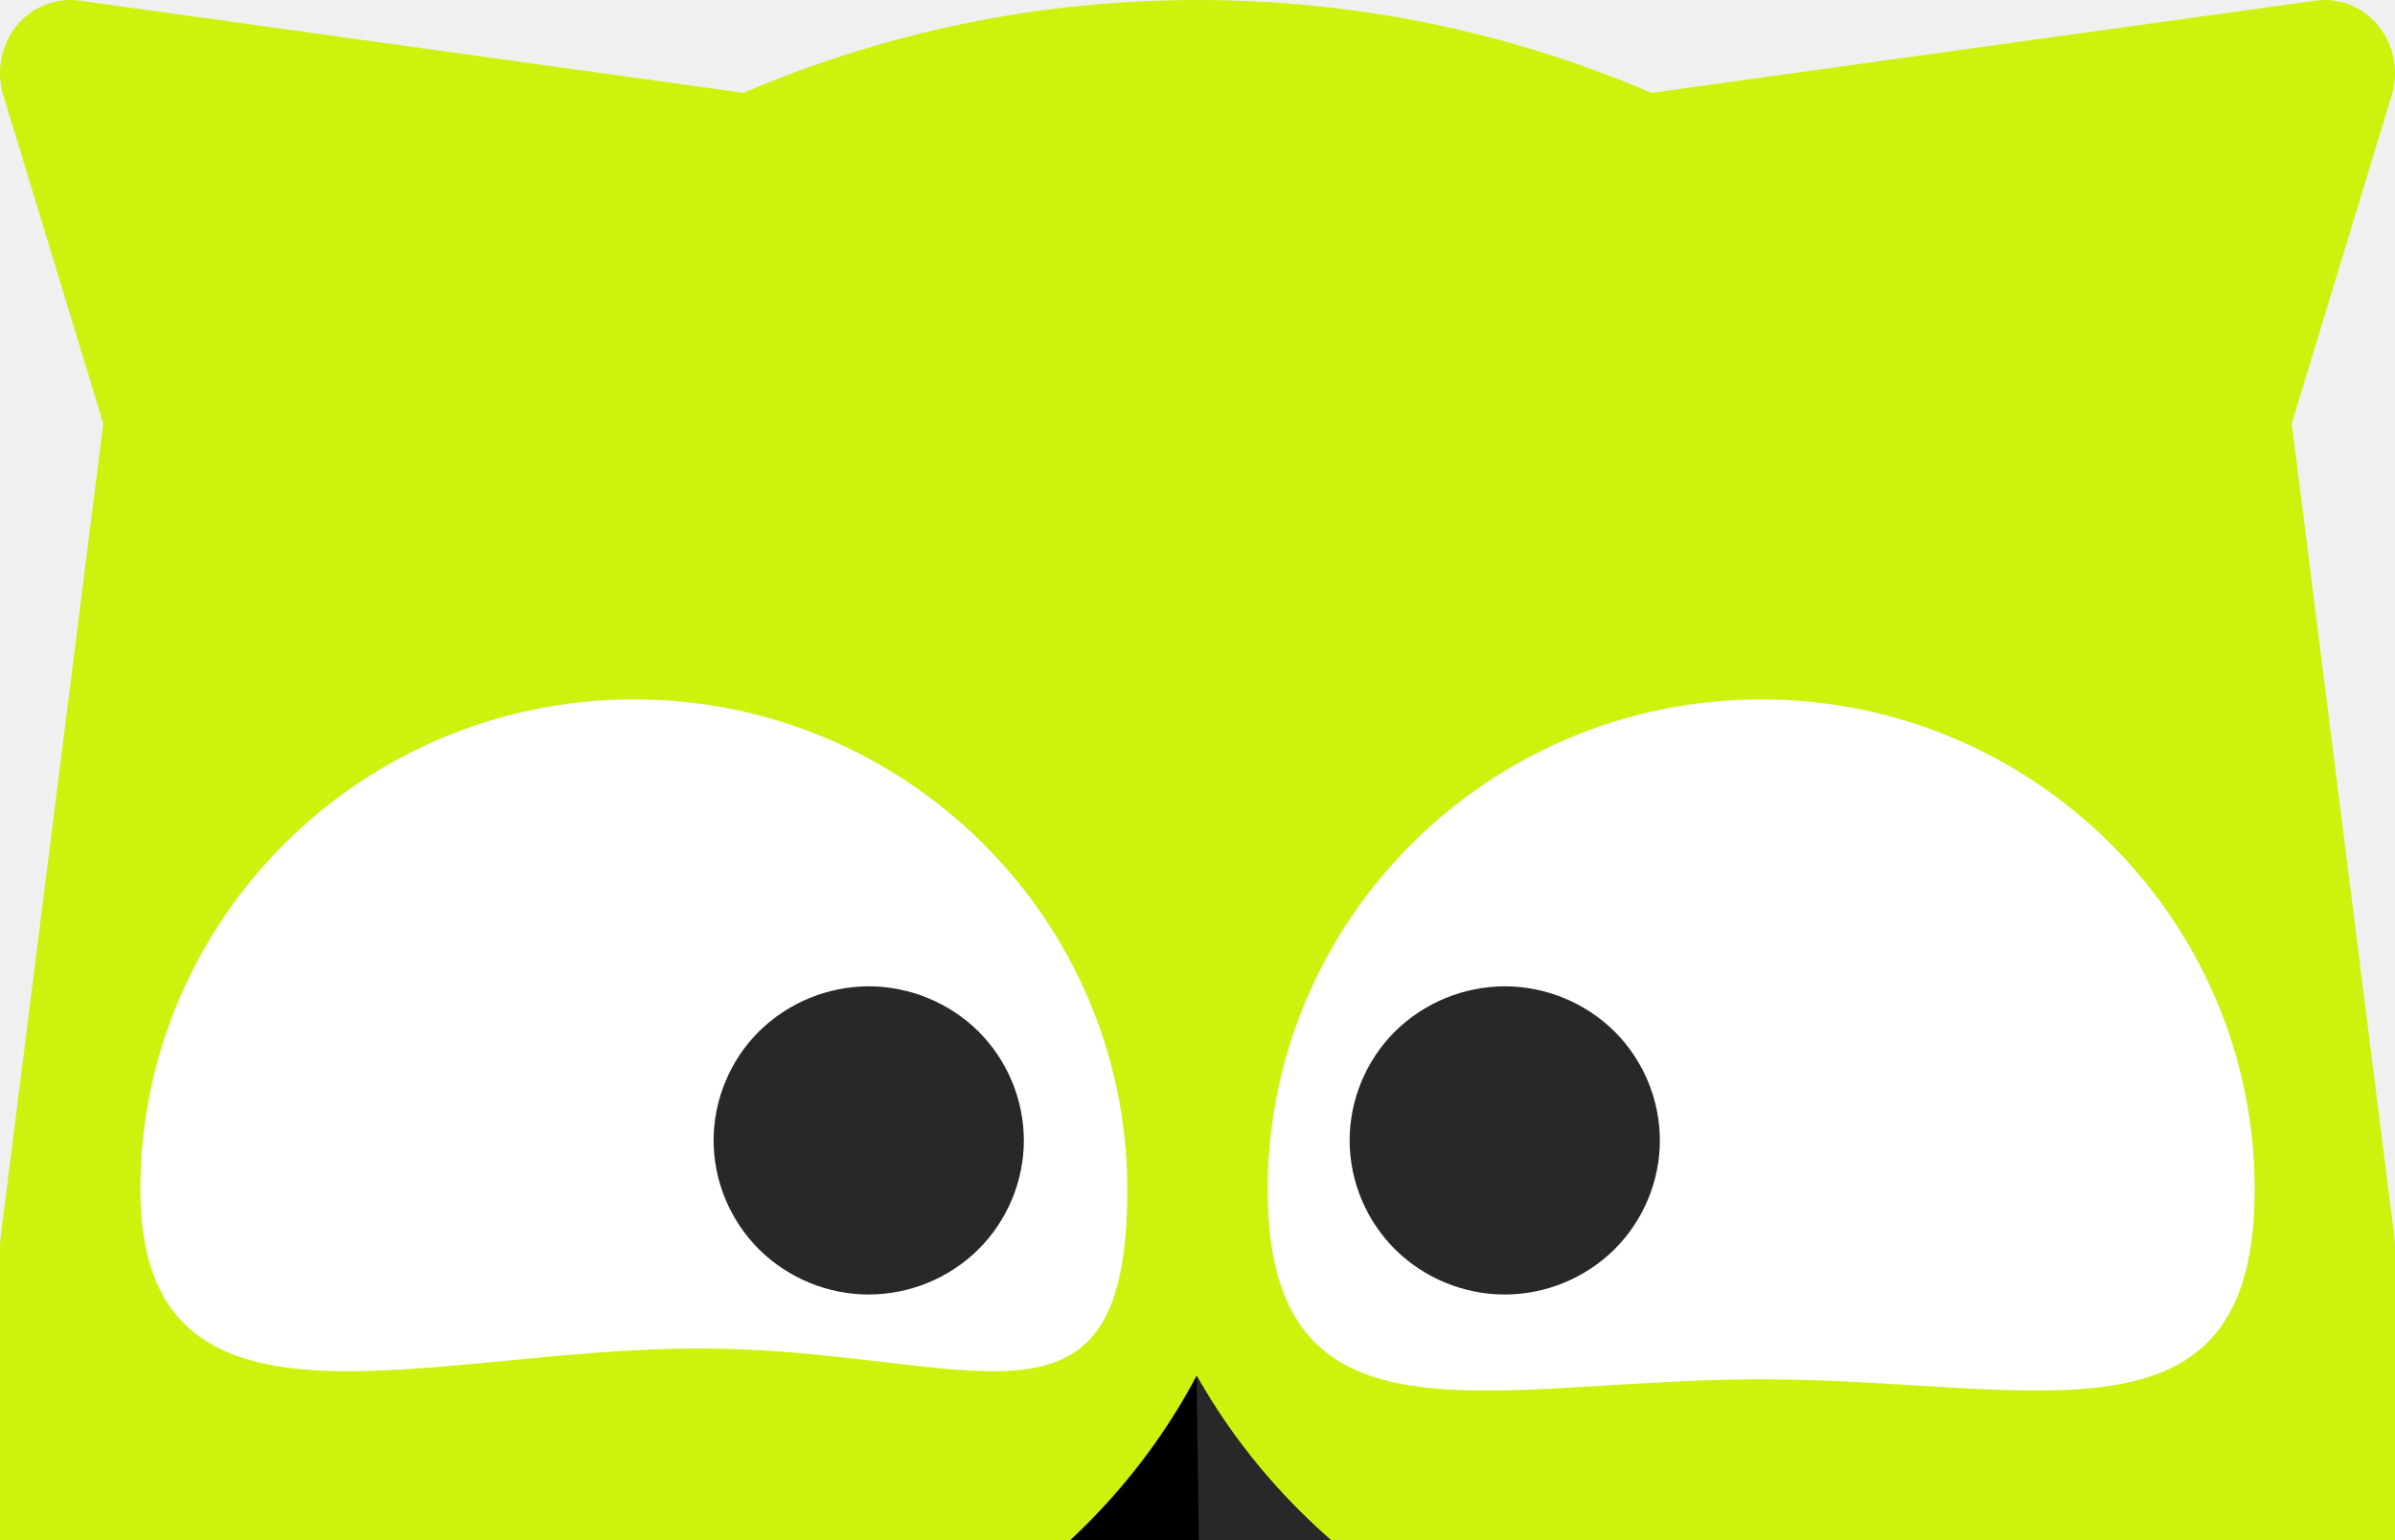
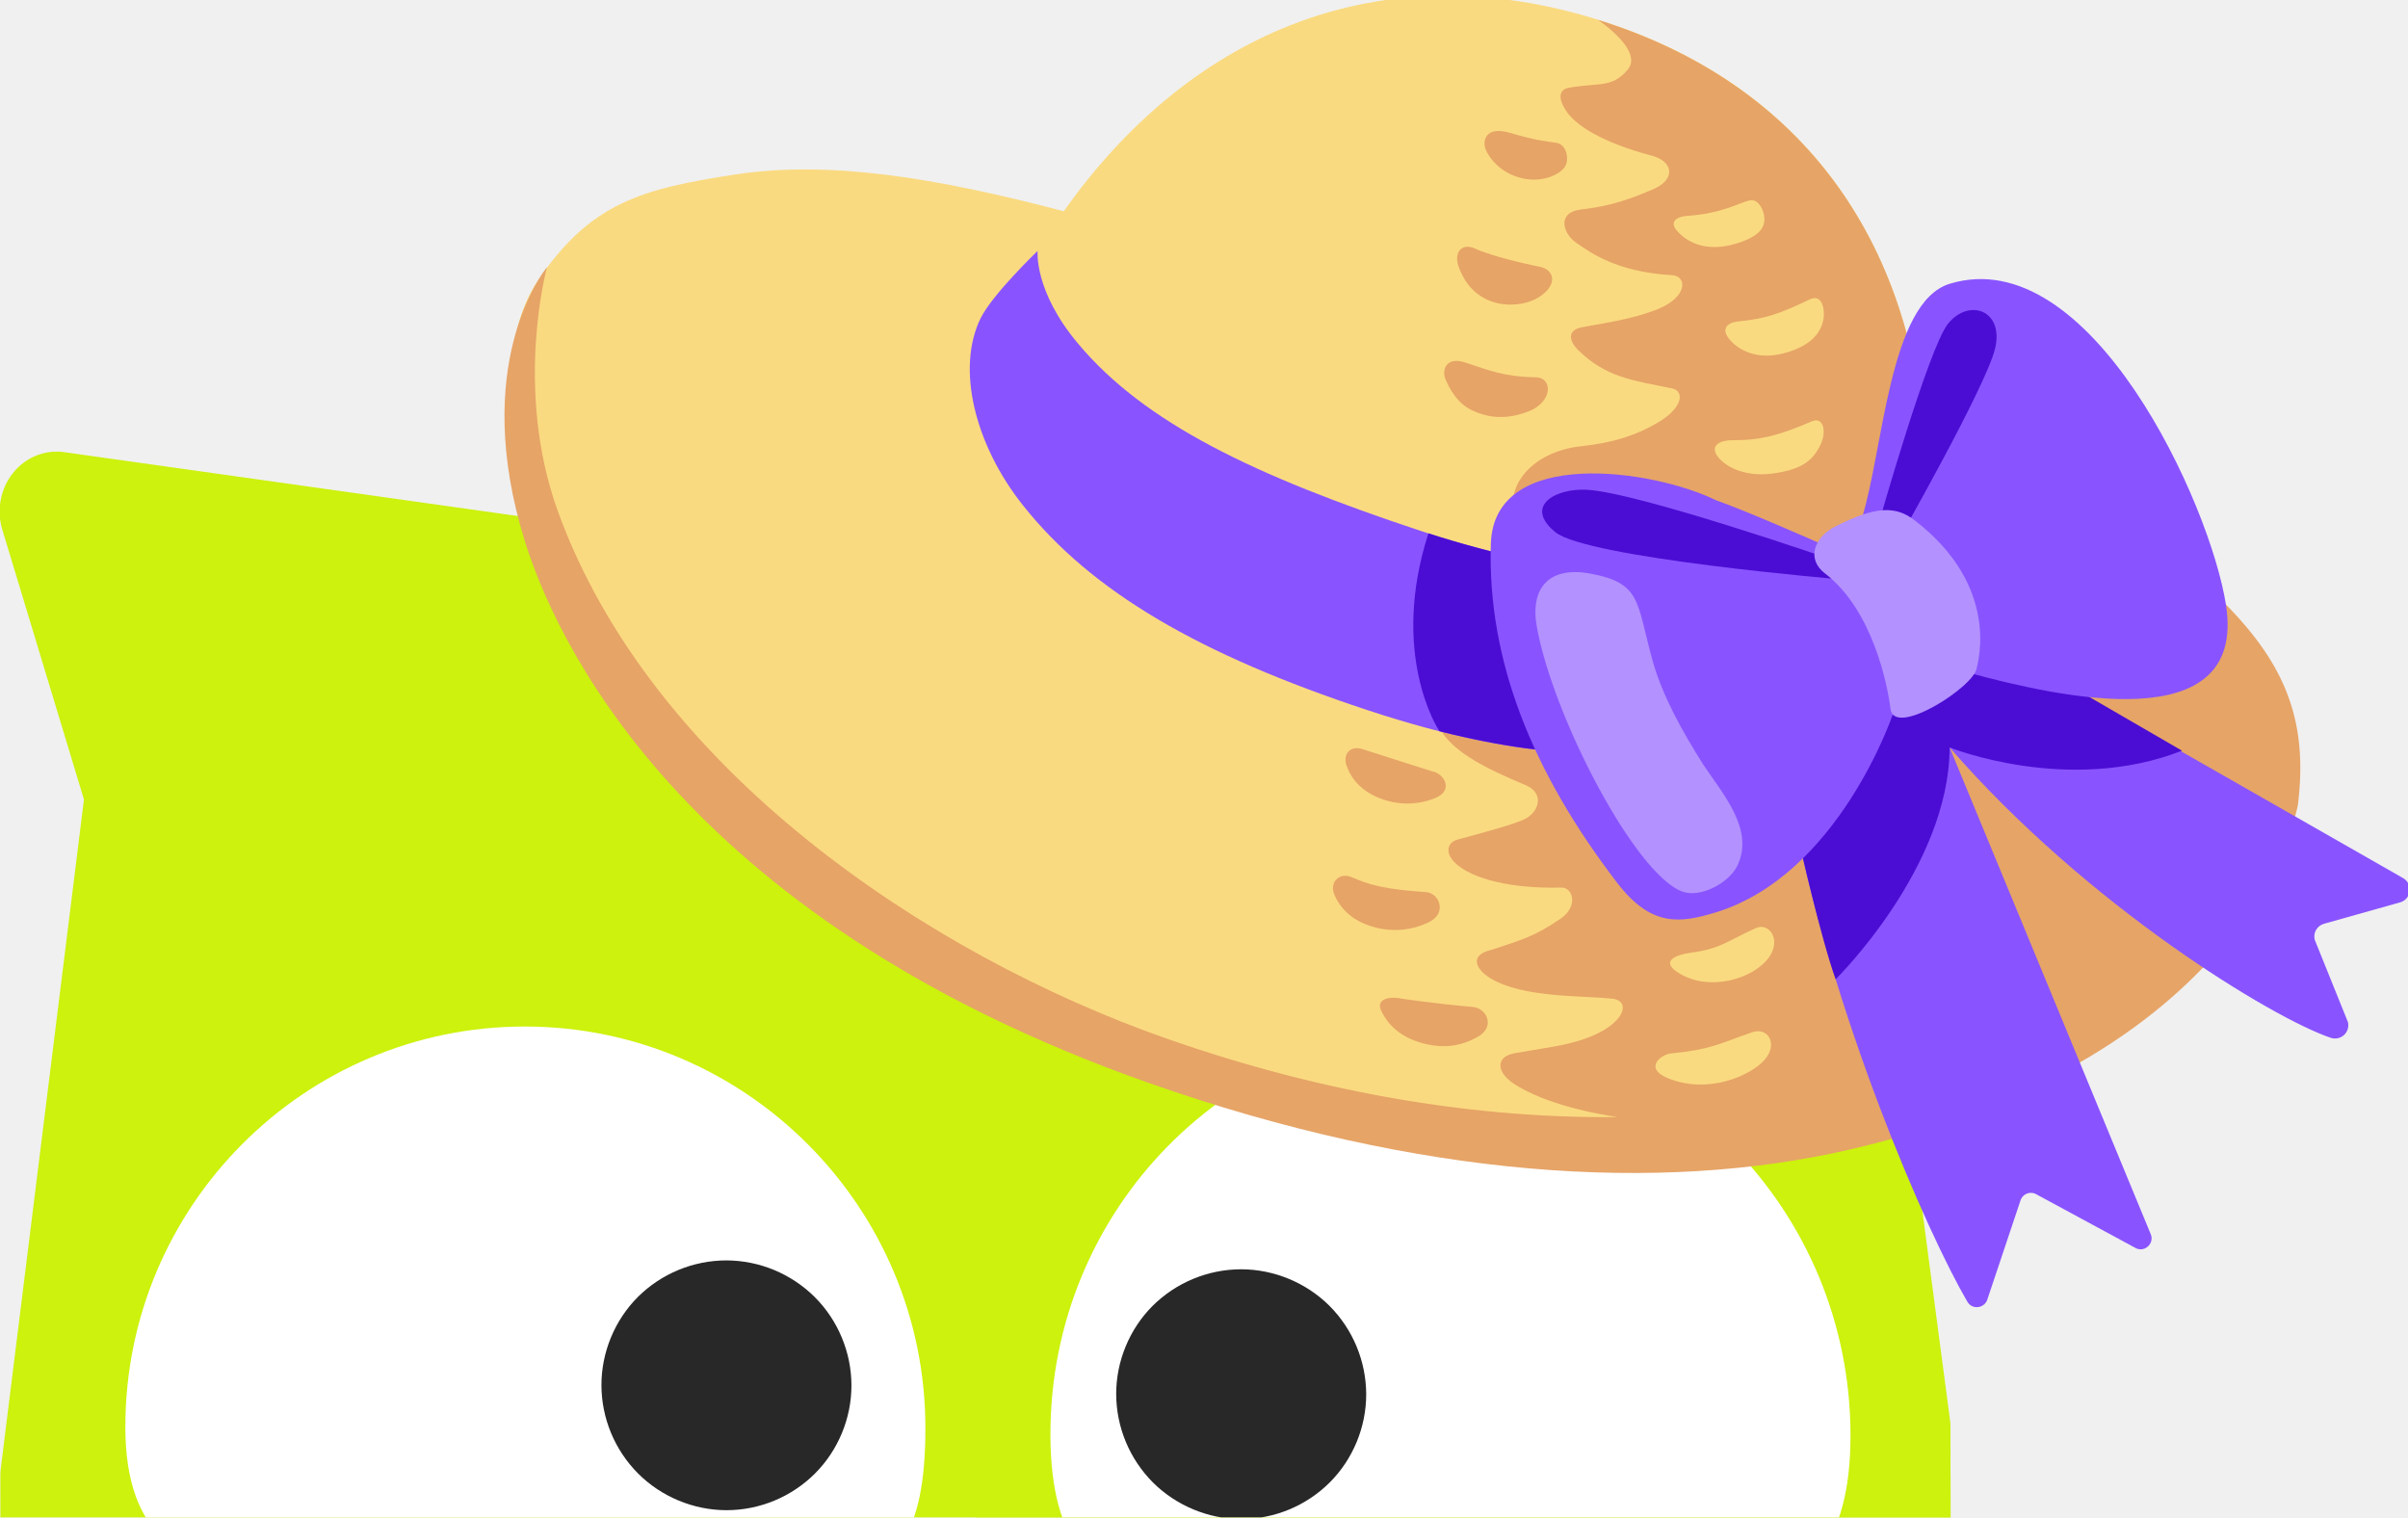
- <svg xmlns="http://www.w3.org/2000/svg" width="168" height="108" viewBox="0 0 168 108" fill="none">
-   <path d="M167.958 86.833L160.755 29.717L167.77 6.677C168.02 5.854 168.067 4.979 167.906 4.131C167.745 3.284 167.381 2.493 166.849 1.832C166.316 1.17 165.631 0.659 164.858 0.347C164.085 0.035 163.249 -0.069 162.427 0.045L115.848 6.515C105.734 2.191 95.027 0.001 84 0.001C72.972 0.001 62.265 2.191 52.151 6.515L5.572 0.046C4.751 -0.069 3.914 0.035 3.142 0.347C2.369 0.66 1.684 1.17 1.151 1.832C0.619 2.494 0.255 3.284 0.094 4.131C-0.067 4.979 -0.02 5.854 0.23 6.677L7.245 29.717L0.042 86.833C0.014 87.054 3.44064e-05 87.277 0 87.5L0 169.873C0 172.704 2.204 175 4.922 175H163.078C165.796 175 168 172.704 168 169.873V87.5C168 87.277 167.986 87.054 167.958 86.833Z" fill="#CCF20D" />
-   <path d="M44.461 49.073C25.373 49.073 9.844 64.505 9.844 83.473C9.844 102.442 29.88 94.618 48.968 94.618C68.056 94.618 79.078 102.442 79.078 83.473C79.078 64.505 63.549 49.073 44.461 49.073Z" fill="white" />
-   <path d="M123.539 49.073C104.45 49.073 88.921 64.505 88.921 83.473C88.921 102.441 104.45 96.781 123.539 96.781C142.626 96.781 158.156 102.441 158.156 83.473C158.156 64.505 142.626 49.073 123.539 49.073Z" fill="white" />
-   <path d="M105.553 90.833C102.688 90.833 99.887 89.68 97.856 87.662C95.823 85.631 94.679 82.885 94.671 80.02C94.671 77.172 95.832 74.382 97.856 72.372C99.903 70.353 102.669 69.215 105.553 69.206C108.418 69.206 111.219 70.36 113.249 72.372C115.283 74.405 116.427 77.153 116.435 80.02C116.435 82.867 115.273 85.651 113.249 87.662C111.205 89.685 108.439 90.825 105.553 90.833Z" fill="#282828" />
-   <path d="M60.938 90.833C58.072 90.833 55.271 89.68 53.241 87.662C51.208 85.631 50.064 82.885 50.056 80.02C50.056 77.172 51.217 74.382 53.241 72.372C55.288 70.353 58.053 69.215 60.938 69.206C63.803 69.206 66.604 70.36 68.634 72.372C70.668 74.405 71.812 77.153 71.82 80.02C71.82 82.867 70.658 85.651 68.634 87.662C66.589 89.685 63.824 90.825 60.938 90.833Z" fill="#282828" />
-   <path d="M103.208 119.694C101.698 118.848 100.236 117.911 98.827 116.888C92.717 112.454 87.692 106.473 84.27 99.484C80.848 106.474 75.824 112.454 69.713 116.888C68.305 117.911 66.843 118.847 65.333 119.694C63.769 120.572 62.59 116.65 60.938 117.326L81.728 141.741C82.19 142.229 82.739 142.615 83.343 142.879C83.947 143.143 84.595 143.279 85.249 143.279C85.903 143.279 86.55 143.143 87.154 142.879C87.758 142.615 88.308 142.229 88.77 141.741L107.185 117.326C105.534 116.65 104.772 120.572 103.208 119.694Z" fill="#FF94C1" />
-   <path d="M103.521 114.806C101.97 114.049 100.465 113.21 99.015 112.291C92.722 108.305 87.518 102.89 83.938 96.532C80.531 102.974 75.475 108.513 69.292 112.648C67.867 113.601 66.385 114.477 64.855 115.271C63.269 116.094 61.633 116.828 59.955 117.467L80.886 136.756C81.365 137.197 81.93 137.544 82.55 137.778C83.17 138.012 83.833 138.129 84.5 138.121C85.168 138.113 85.827 137.98 86.441 137.732C87.054 137.483 87.61 137.122 88.076 136.67L108.479 116.884C106.785 116.285 105.129 115.591 103.521 114.806Z" fill="black" />
-   <path d="M103.521 114.806C101.97 114.049 100.465 113.21 99.015 112.291C92.722 108.305 87.518 102.89 83.938 96.532L84.5 138.121C85.849 138.105 87.135 137.583 88.076 136.67L108.479 116.884C106.785 116.285 105.129 115.591 103.521 114.806Z" fill="#282828" />
+ <svg xmlns="http://www.w3.org/2000/svg" width="219" height="138" viewBox="0 0 219 138" fill="none">
+   <g clip-path="url(#clip0_1161_571)">
+     <path d="M177.35 133.64L169.7 72.833L177.086 48.312C177.35 47.436 177.399 46.504 177.228 45.602C177.058 44.7 176.673 43.858 176.11 43.154C175.547 42.449 174.824 41.904 174.008 41.571C173.191 41.238 172.309 41.127 171.441 41.248L122.272 48.097C111.59 43.487 100.285 41.146 88.644 41.138C77.001 41.129 65.699 43.452 55.025 48.047L5.846 41.123C4.978 41 4.096 41.11 3.28 41.442C2.464 41.774 1.742 42.317 1.18 43.021C0.618 43.724 0.235 44.566 0.065 45.468C-0.104 46.369 -0.054 47.301 0.212 48.178L7.636 72.71L0.078 133.506C0.048 133.741 0.034 133.979 0.034 134.216L0.101 221.905C0.103 224.919 2.431 227.364 5.301 227.366L172.27 227.493C175.139 227.495 177.464 225.054 177.462 222.039L177.395 134.351C177.395 134.114 177.38 133.876 177.35 133.64Z" fill="#CCF20D" />
+     <path d="M177.346 129.131L169.698 71.29L177.086 47.965C177.35 47.132 177.399 46.245 177.228 45.388C177.057 44.53 176.673 43.729 176.11 43.058C175.547 42.388 174.824 41.87 174.008 41.553C173.191 41.236 172.308 41.13 171.441 41.246L122.271 47.759C111.59 43.373 100.285 41.146 88.644 41.138L88.778 218.342L172.263 218.406C175.132 218.408 177.457 216.085 177.455 213.218L177.391 129.807C177.391 129.581 177.376 129.355 177.346 129.131Z" fill="#CCF20D" />
+     <path d="M47.754 93.359C27.693 93.344 11.384 109.692 11.4 129.802C11.415 149.912 32.466 141.633 52.527 141.648C72.588 141.664 84.178 149.967 84.163 129.857C84.148 109.747 67.815 93.374 47.754 93.359Z" fill="white" />
+     <path d="M131.887 93.423C111.826 93.407 95.517 110.021 95.533 130.458C95.549 150.895 111.865 144.808 131.926 144.824C151.987 144.839 168.312 150.95 168.297 130.513C168.281 110.077 151.948 93.438 131.887 93.423Z" fill="white" />
+     <path d="M66.076 137.348C63.082 137.346 60.148 136.132 58.031 134.01C55.906 131.875 54.708 128.989 54.698 125.98C54.696 122.989 55.906 120.059 58.019 117.948C60.156 115.828 63.044 114.635 66.058 114.629C69.07 114.64 71.958 115.837 74.095 117.961C76.219 120.074 77.434 123.006 77.436 125.997C77.439 128.988 76.228 131.911 74.108 134.023C71.976 136.147 69.089 137.343 66.076 137.348Z" fill="#282828" />
+     <path d="M112.892 138.155C109.898 138.153 106.97 136.939 104.847 134.818C102.722 132.682 101.524 129.797 101.514 126.787C101.511 123.796 102.722 120.866 104.835 118.756C106.973 116.636 109.861 115.444 112.874 115.437C115.868 115.439 118.795 116.654 120.918 118.768C123.044 120.906 124.242 123.793 124.252 126.805C124.255 129.796 123.043 132.719 120.93 134.83C118.795 136.954 115.907 138.149 112.892 138.155Z" fill="#282828" />
+     <path d="M109.646 168.899C108.087 168.019 106.576 167.046 105.121 165.984C98.809 161.379 93.616 155.17 90.077 147.916C86.549 155.165 81.367 161.366 75.061 165.961C73.607 167.021 72.098 167.992 70.54 168.869C68.926 169.779 67.705 165.708 66 166.409L87.485 191.756C87.963 192.262 88.53 192.663 89.154 192.938C89.778 193.212 90.447 193.353 91.122 193.354C91.797 193.354 92.466 193.214 93.089 192.941C93.713 192.667 94.279 192.267 94.756 191.761L113.751 166.445C112.045 165.742 111.262 169.811 109.646 168.899Z" fill="#FF94C1" />
+     <path d="M110.167 163.122C108.527 162.317 106.937 161.423 105.403 160.446C98.751 156.207 93.248 150.45 89.46 143.692C85.865 150.534 80.527 156.413 73.997 160.802C72.492 161.813 70.927 162.743 69.311 163.585C67.635 164.458 65.907 165.236 64.135 165.914L86.268 186.423C86.773 186.892 87.371 187.261 88.026 187.51C88.682 187.76 89.382 187.884 90.088 187.876C90.793 187.868 91.49 187.728 92.138 187.464C92.786 187.2 93.373 186.817 93.865 186.337L115.408 165.333C113.617 164.696 111.867 163.957 110.167 163.122Z" fill="black" />
+     <path d="M110.167 163.122C108.527 162.317 106.937 161.423 105.403 160.446C98.751 156.207 93.248 150.45 89.46 143.692L90.088 187.876C91.512 187.86 92.871 187.306 93.865 186.337L115.408 165.333C113.617 164.696 111.867 163.957 110.167 163.122Z" fill="#282828" />
+     <path d="M175.156 42.955C174.722 23.599 165.038 7.666 144.75 1.614C124.627 -4.387 107.807 3.571 96.746 19.211C85.029 16.127 75.374 14.58 66.908 15.862C58.267 17.18 53.766 18.468 49.004 25.379C39.943 38.521 54.484 76.976 104.98 94.704C157.001 112.976 198.912 95.72 207.51 73.934C213.166 59.612 198.836 51.097 175.156 42.955Z" fill="#FADA80" />
+     <path d="M175.156 42.955C174.736 23.805 165.219 8.006 145.351 1.814C147.07 3.043 149.16 4.992 148.032 6.337C146.633 8.003 145.496 7.507 142.719 7.972C141.731 8.144 141.666 8.995 142.529 10.216C143.347 11.348 145.511 12.906 150.219 14.158C152.201 14.678 152.389 16.3 150.437 17.171C147.403 18.511 145.673 18.82 143.679 19.07C141.633 19.345 142.086 21.235 143.399 22.114C144.62 22.955 147.04 24.74 152.042 25.025C153.487 25.109 153.483 27.022 150.763 28.117C148.251 29.129 145.146 29.493 143.776 29.784C142.409 30.089 142.834 31.147 143.484 31.797C146.037 34.309 148.358 34.565 152.085 35.331C153.151 35.548 153.156 37.026 150.78 38.429C148.93 39.53 146.783 40.272 143.82 40.579C139.102 41.074 135.675 44.825 138.714 49.318L135.28 63.274C134.532 64.905 130.255 64.599 130.693 65.725C131.661 68.223 135.045 69.854 138.749 71.407C140.448 72.124 140.004 73.735 138.8 74.426C137.961 74.917 134.517 75.824 132.54 76.364C131.69 76.592 131.392 77.476 132.231 78.367C133.38 79.613 136.615 80.856 142.023 80.724C143.04 80.699 143.573 82.434 141.936 83.547C139.573 85.156 138.497 85.444 135.662 86.382C133.584 86.844 134.187 88.16 135.604 89.003C138.533 90.741 143.701 90.532 146.603 90.823C148.477 91.016 147.717 93.278 144.005 94.518C142.248 95.111 140.604 95.291 137.762 95.783C135.965 96.105 136.064 97.564 137.81 98.648C139.64 99.799 142.711 100.922 147.105 101.595C134.484 101.723 120.642 99.558 106.062 94.444C84.393 86.829 59.23 69.984 50.727 46.47C46.707 35.336 49.75 24.293 49.75 24.293C49.224 24.944 42.817 33.347 47.712 49.147C50.217 57.224 61.139 83.277 104.608 98.535C129.11 107.139 150.964 108.546 168.248 104.542C205.077 96.007 208.987 73.203 208.987 73.203C209.918 65.7 207.922 60.549 202.456 54.998C197.035 49.536 185.226 46.414 175.156 42.955Z" fill="#E6A467" />
+     <path d="M133.981 37.365C132.502 36.702 131.835 35.344 131.47 34.51C131.105 33.677 131.488 32.385 133.274 32.972C135.388 33.661 136.713 34.258 139.68 34.313C141.254 34.343 141.231 36.581 138.98 37.428C137.587 37.947 135.94 38.253 133.981 37.365ZM125.564 72.626C123.851 71.982 122.915 70.888 122.466 69.639C122.101 68.596 122.785 67.759 123.941 68.139C126.489 68.963 130.259 70.154 130.259 70.154C131.363 70.349 132.238 71.902 130.514 72.587C129.064 73.174 127.31 73.292 125.564 72.626ZM124.77 84.261C122.949 83.709 121.889 82.625 121.351 81.352C120.897 80.286 121.77 79.271 122.953 79.785C124.583 80.502 125.975 80.876 129.711 81.138C130.891 81.22 131.669 83.059 129.918 83.888C128.45 84.59 126.623 84.835 124.77 84.261ZM129.281 94.849C127.351 94.305 126.218 93.208 125.599 91.882C125.094 90.77 126.585 90.593 127.53 90.834C127.53 90.834 130.548 91.284 133.97 91.582C135.211 91.693 136.097 93.44 134.268 94.369C132.749 95.165 131.256 95.398 129.281 94.849Z" fill="#E6A467" />
+     <path d="M151.62 98.028C149.522 97.141 151.022 95.902 151.996 95.802C155.634 95.442 156.132 94.993 159.392 93.871C160.74 93.403 161.757 94.9 160.5 96.369C159.275 97.79 155.357 99.602 151.62 98.028ZM152.51 88.384C151.065 87.407 152.391 86.831 153.836 86.636C156.522 86.273 156.941 85.644 159.714 84.398C160.843 83.891 162.057 85.389 160.884 87.065C159.477 89.039 155.334 90.297 152.51 88.384Z" fill="#FADA80" />
+     <path d="M132.649 24.221C132.208 22.943 132.941 22.069 134.127 22.596C136.056 23.476 139.965 24.247 139.965 24.247C141.282 24.455 141.793 25.803 140.03 26.984C138.266 28.165 134.064 28.304 132.649 24.221Z" fill="#E6A467" />
+     <path d="M157.942 22.141C154.975 23.049 153.293 21.868 152.53 21.004C151.769 20.153 152.543 19.689 153.429 19.635C156.745 19.41 158.153 18.413 159.179 18.219C159.827 18.102 160.308 18.884 160.422 19.517C160.607 20.498 160.264 21.433 157.942 22.141ZM162.181 32.142C160.117 32.671 158.458 32.086 157.466 31.059C156.352 29.916 157.142 29.324 158.022 29.243C160.59 28.988 161.806 28.56 164.603 27.226C165.764 26.67 166.02 28.279 165.809 29.173C165.622 29.979 165.017 31.413 162.181 32.142ZM161.132 43.074C159.017 43.349 157.129 42.67 156.244 41.552C155.545 40.66 156.158 40.02 157.66 40.036C160.238 40.044 161.955 39.529 164.817 38.307C165.836 37.878 166.191 39.285 165.502 40.584C164.826 41.879 163.891 42.724 161.132 43.074Z" fill="#FADA80" />
+     <path d="M137.348 12.089C139.702 12.785 140.596 12.841 141.565 12.993C142.535 13.146 142.785 14.659 142.229 15.302C141.522 16.101 140.002 16.548 138.524 16.234C136.313 15.76 135.331 14.159 135.093 13.537C134.868 12.912 134.995 11.393 137.348 12.089Z" fill="#E6A467" />
+     <path d="M175.195 46.813C175.195 46.813 174.295 50.597 163.225 52.435C157.94 53.31 144.546 53.357 129.264 48.301C113.995 43.243 104.076 38.455 98.033 31.234C94.008 26.438 94.368 22.82 94.368 22.82C94.368 22.82 90.251 26.766 89.181 28.951C86.961 33.477 88.613 40.387 93.032 45.954C99.275 53.818 109.072 59.524 124.354 64.58C139.636 69.636 147.758 68.731 155.792 68.08C162.889 67.508 171.686 63.646 173.976 57.041C175.087 53.814 175.195 46.813 175.195 46.813ZM162.923 73.14C166.662 92.566 175.255 112.098 178.925 118.389C179.378 119.177 180.557 118.98 180.771 118.099L183.729 109.265C183.761 109.123 183.823 108.99 183.912 108.875C184.001 108.76 184.113 108.665 184.242 108.598C184.371 108.531 184.514 108.492 184.659 108.485C184.804 108.478 184.949 108.503 185.084 108.557L194.302 113.544C195.142 113.89 195.972 113.01 195.583 112.195L177.312 67.978C189.825 82.388 206.669 92.599 211.975 94.386C212.182 94.456 212.403 94.468 212.617 94.423C212.83 94.377 213.027 94.275 213.186 94.126C213.346 93.978 213.462 93.789 213.523 93.58C213.584 93.372 213.587 93.15 213.531 92.94L210.522 85.482C210.351 84.847 210.724 84.199 211.359 84.014L218.276 82.069C219.309 81.776 219.479 80.401 218.557 79.862L177.094 56.185L162.923 73.14Z" fill="#8954FF" />
+     <path d="M147.233 52.31C141.348 51.599 135.546 50.325 129.908 48.506C126.391 59.422 130.712 66.237 130.92 66.502C136.648 67.952 141.252 68.485 145.276 68.577C145.841 64.108 146.796 56.098 147.233 52.31ZM163.646 76.637C163.646 76.637 165.581 85.29 166.947 89.061C166.947 89.061 177.283 78.899 177.312 67.978C177.312 67.978 188.095 72.326 198.45 68.274L188.564 62.544L179.858 60.427L172.136 63.653L163.646 76.637Z" fill="#4B0DD4" />
+     <path d="M156.063 45.497C150.338 42.678 135.863 40.572 135.589 49.449C135.253 60.027 139.347 70.211 147.074 80.287C150.177 84.334 152.806 83.969 156.05 82.977C167.193 79.561 172.111 65.053 172.111 65.053C172.111 65.053 177.521 62.925 179.119 61.205C187.163 63.372 204.341 67.346 202.45 55.041C201.037 45.85 190.118 21.89 177.313 25.81C171.801 27.499 171.29 40.946 169.317 47.181C167.547 47.916 165.389 49.358 165.389 49.358C165.389 49.358 158.697 46.401 156.063 45.497Z" fill="#8954FF" />
+     <path d="M170.919 47.414C170.919 47.414 175.41 31.625 177.155 29.457C179.068 27.073 182.281 28.209 181.447 31.7C180.603 35.207 172.312 49.728 172.312 49.728L170.919 47.414ZM166.896 50.993C166.896 50.993 148.893 44.744 144.258 44.538C141.445 44.41 138.578 46.024 141.439 48.389C144.299 50.755 167.494 52.7 167.494 52.7L166.896 50.993Z" fill="#4B0DD4" />
+     <path d="M171.938 64.474C171.67 62.323 170.326 55.477 165.967 52.144C164.293 50.864 164.954 48.874 166.923 47.875C170.631 45.993 172.429 46.02 174.103 47.3C182.041 53.369 179.828 60.419 179.772 60.766C179.565 62.441 172.279 67.127 171.938 64.474ZM150.278 60.013C151.183 63.305 153.033 66.559 154.852 69.457C156.669 72.202 159.606 75.431 157.997 78.758C157.219 80.311 154.667 81.68 153.021 81.092C148.701 79.539 141.254 65.177 139.775 57.045C139.12 53.465 140.89 51.488 144.598 52.16C149.296 53.023 148.809 54.699 150.278 60.013Z" fill="#B391FF" />
+   </g>
+   <defs>
+     <clipPath id="clip0_1161_571">
+       <rect width="219" height="138" fill="white" />
+     </clipPath>
+   </defs>
</svg>
